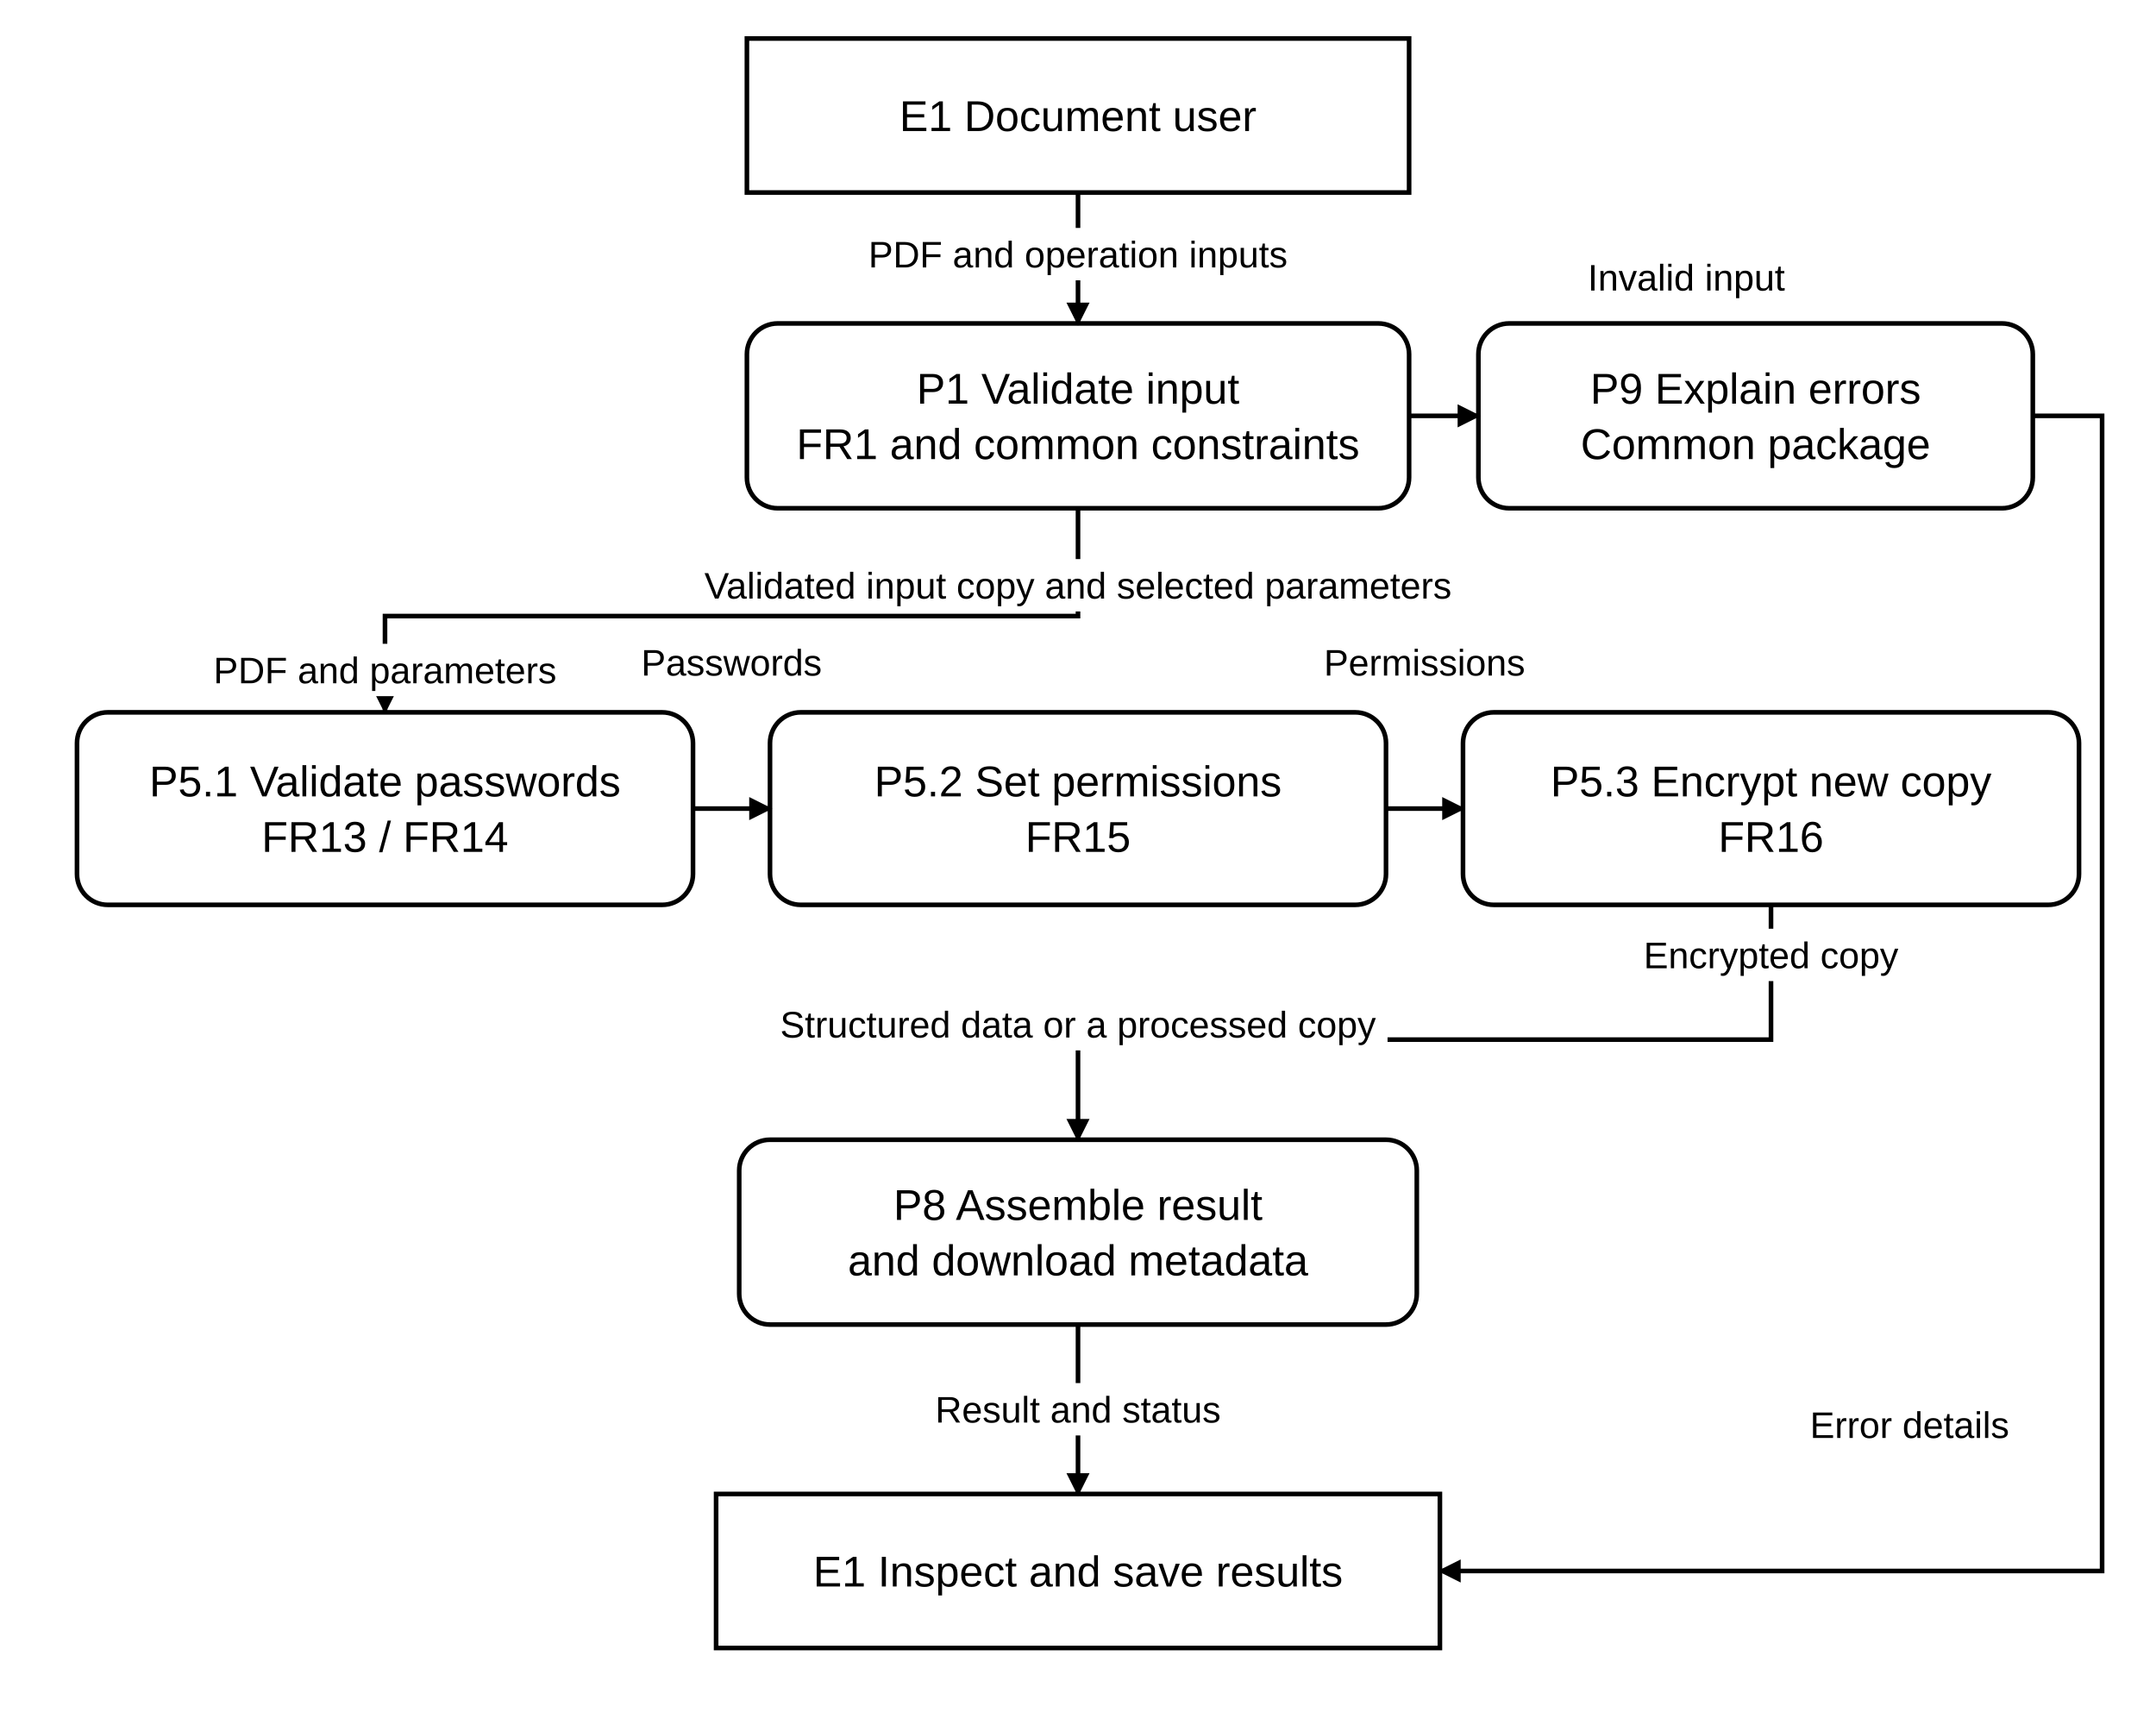
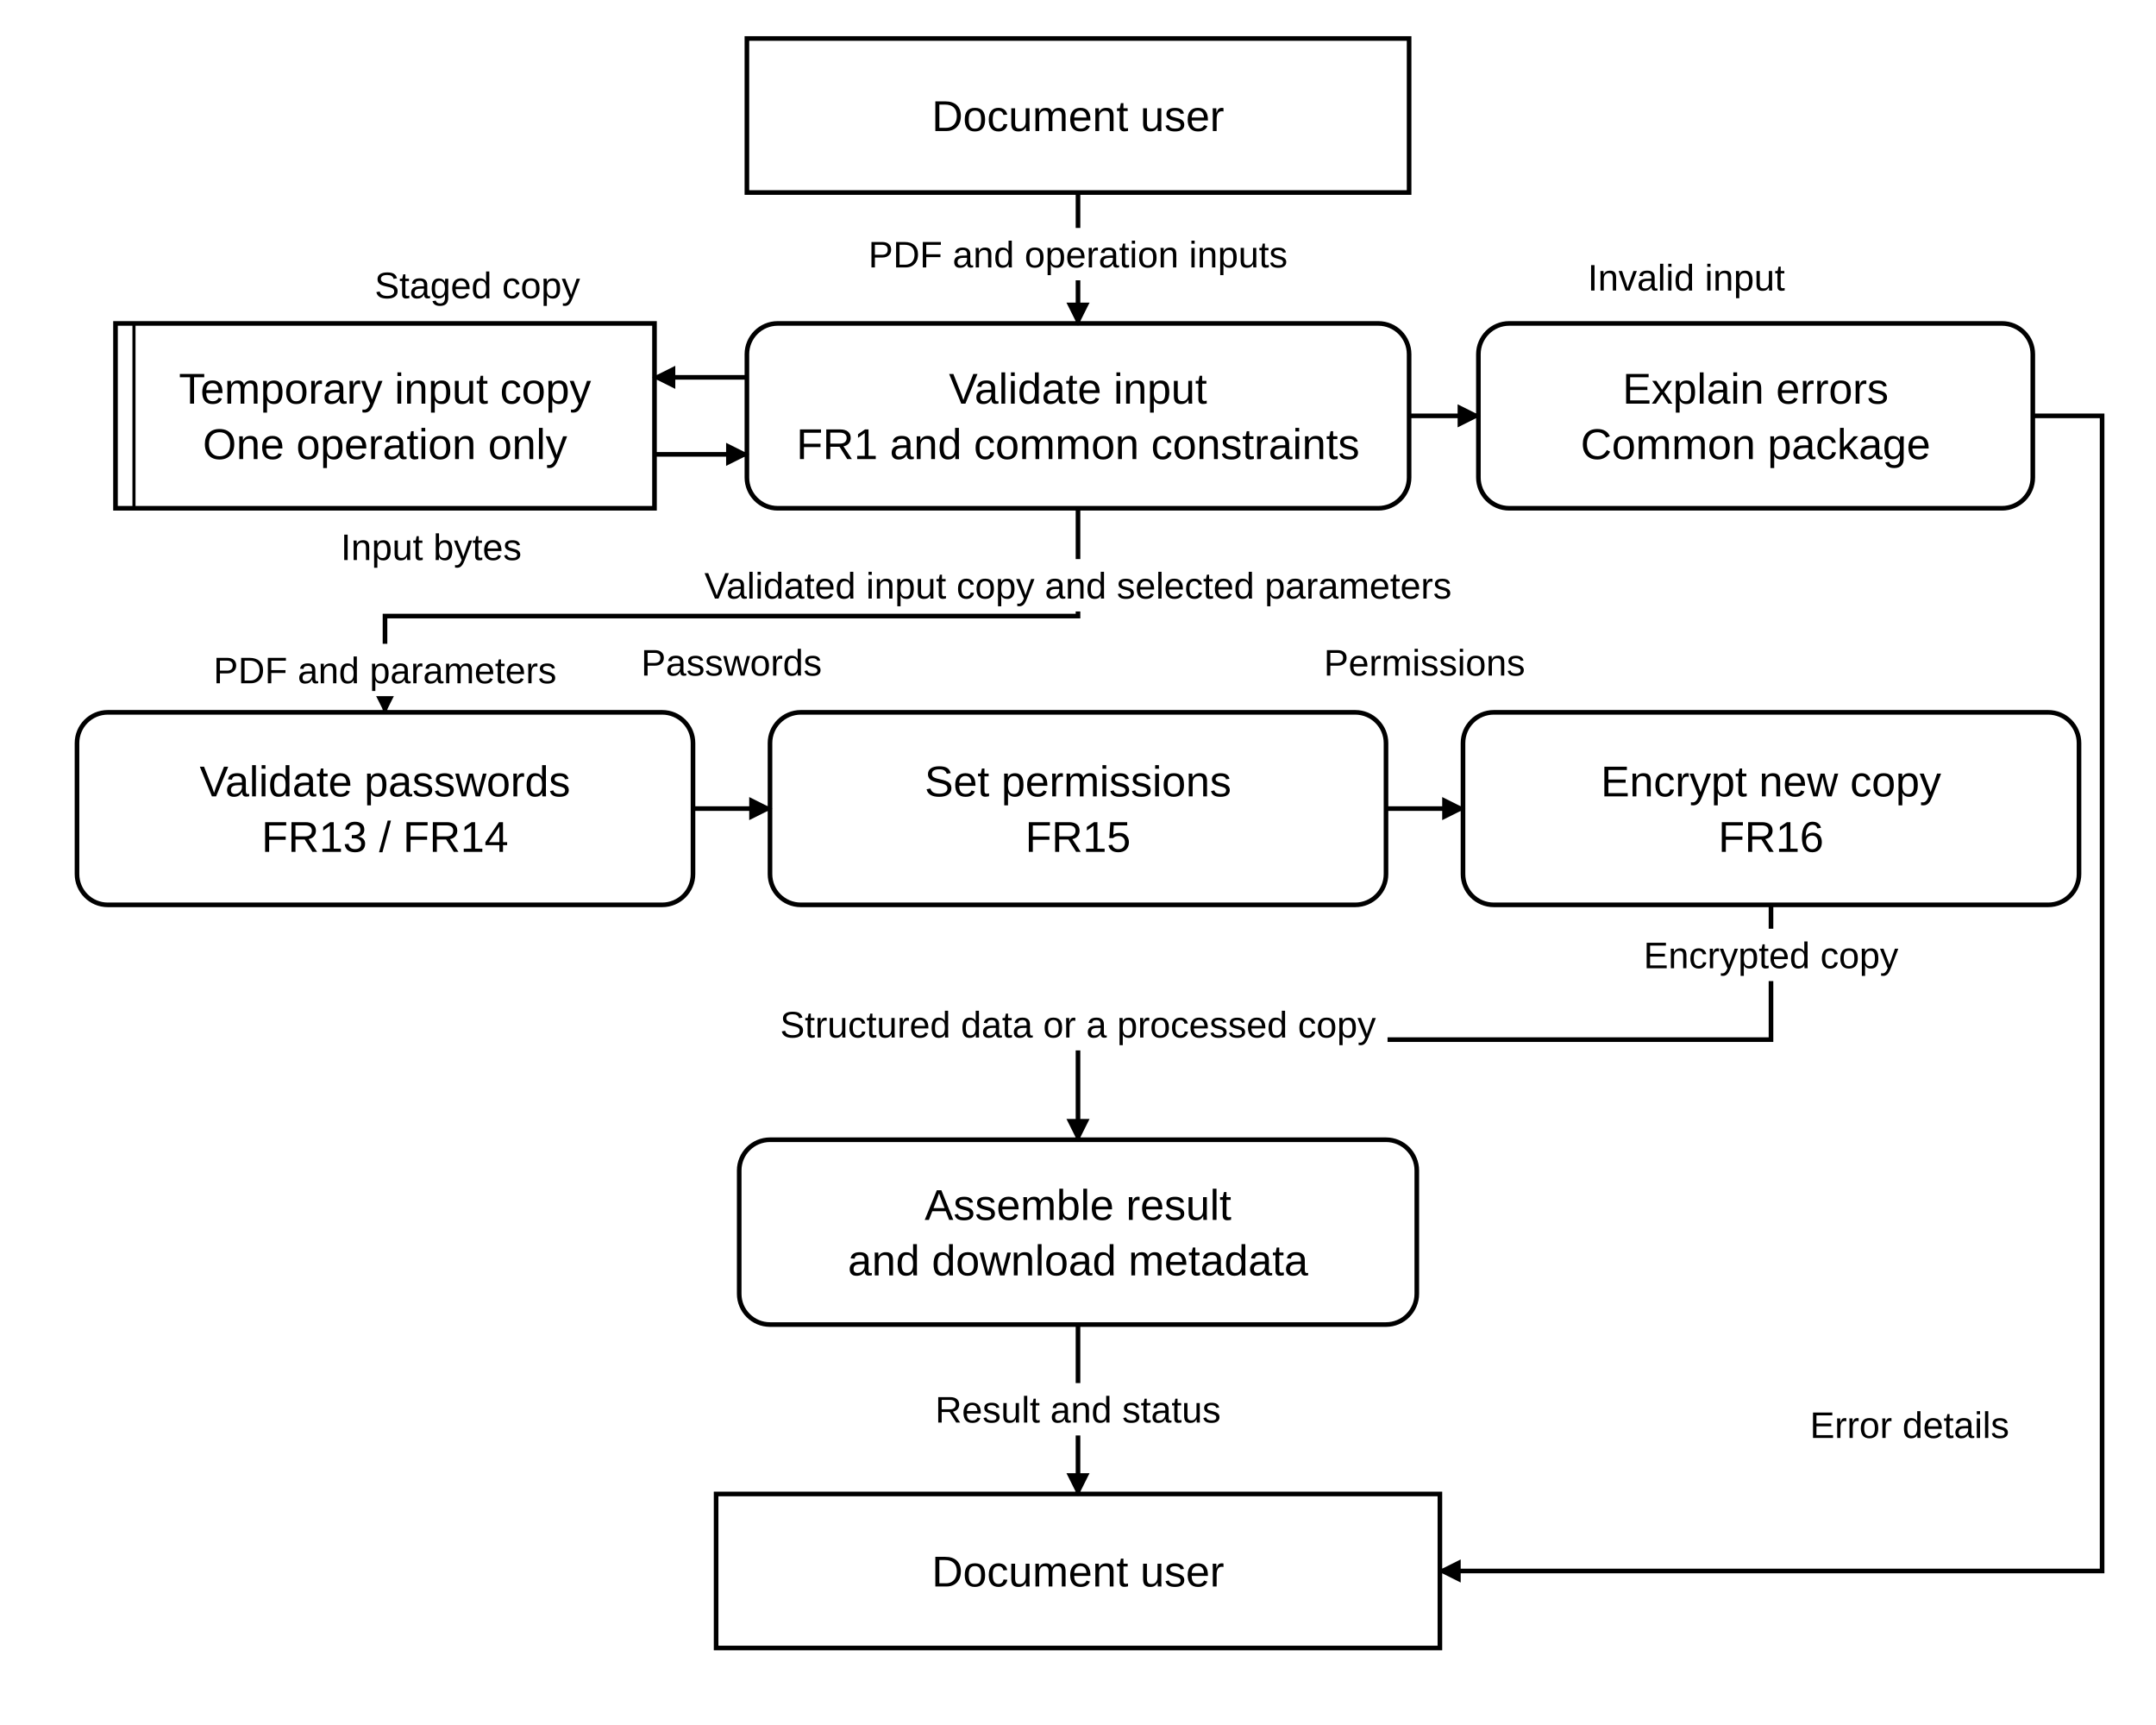
<svg xmlns="http://www.w3.org/2000/svg" width="1400" height="1120" viewBox="0 0 1400 1120">
  <defs>
    <marker id="arrow" viewBox="0 0 10 10" refX="9" refY="5" markerWidth="5" markerHeight="5" orient="auto">
      <path d="M0 0 L10 5 L0 10 Z" fill="black" />
    </marker>
  </defs>
  <rect width="100%" height="100%" fill="white" />
  <g id="E1">
    <rect x="485.0" y="25.0" width="430" height="100" fill="white" stroke="black" stroke-width="3" />
-     <text x="700" y="85.08" text-anchor="middle" font-family="Arial,Helvetica,sans-serif" font-size="28" fill="black">E1 Document user</text>
+     <text x="700" y="85.08" text-anchor="middle" font-family="Arial,Helvetica,sans-serif" font-size="28" fill="black">Document user</text>
  </g>
  <g id="P1">
    <rect x="485.0" y="210.0" width="430" height="120" rx="20" fill="white" stroke="black" stroke-width="3" />
-     <text x="700" y="262.08" text-anchor="middle" font-family="Arial,Helvetica,sans-serif" font-size="28" fill="black">P1 Validate input</text>
+     <text x="700" y="262.08" text-anchor="middle" font-family="Arial,Helvetica,sans-serif" font-size="28" fill="black">Validate input</text>
    <text x="700" y="298.08" text-anchor="middle" font-family="Arial,Helvetica,sans-serif" font-size="28" fill="black">FR1 and common constraints</text>
  </g>
  <g id="P9">
    <rect x="960.0" y="210.0" width="360" height="120" rx="20" fill="white" stroke="black" stroke-width="3" />
-     <text x="1140" y="262.08" text-anchor="middle" font-family="Arial,Helvetica,sans-serif" font-size="28" fill="black">P9 Explain errors</text>
+     <text x="1140" y="262.08" text-anchor="middle" font-family="Arial,Helvetica,sans-serif" font-size="28" fill="black">Explain errors</text>
    <text x="1140" y="298.08" text-anchor="middle" font-family="Arial,Helvetica,sans-serif" font-size="28" fill="black">Common package</text>
  </g>
+   <g id="D1">
+     <rect x="75.0" y="210.0" width="350" height="120" fill="white" stroke="black" stroke-width="3" />
+     <path d="M 87.0 210.0 V 330.0" stroke="black" fill="none" stroke-width="2" />
+     <text x="250" y="262.08" text-anchor="middle" font-family="Arial,Helvetica,sans-serif" font-size="28" fill="black">Temporary input copy</text>
+     <text x="250" y="298.08" text-anchor="middle" font-family="Arial,Helvetica,sans-serif" font-size="28" fill="black">One operation only</text>
+   </g>
+   <polyline points="485,245 425,245" fill="none" stroke="black" stroke-width="3" marker-end="url(#arrow)" />
+   <rect x="235.0" y="168.0" width="150" height="34" fill="white" />
+   <text x="310" y="193.64" text-anchor="middle" font-family="Arial,Helvetica,sans-serif" font-size="24" fill="black">Staged copy</text>
+   <polyline points="425,295 485,295" fill="none" stroke="black" stroke-width="3" marker-end="url(#arrow)" />
+   <rect x="212.5" y="338.0" width="135" height="34" fill="white" />
+   <text x="280" y="363.64" text-anchor="middle" font-family="Arial,Helvetica,sans-serif" font-size="24" fill="black">Input bytes</text>
  <polyline points="700,125 700,210" fill="none" stroke="black" stroke-width="3" marker-end="url(#arrow)" />
  <rect x="556.5" y="148.0" width="287" height="34" fill="white" />
  <text x="700" y="173.64" text-anchor="middle" font-family="Arial,Helvetica,sans-serif" font-size="24" fill="black">PDF and operation inputs</text>
  <polyline points="915,270 960,270" fill="none" stroke="black" stroke-width="3" marker-end="url(#arrow)" />
  <rect x="1023.0" y="163.0" width="144" height="34" fill="white" />
  <text x="1095" y="188.64" text-anchor="middle" font-family="Arial,Helvetica,sans-serif" font-size="24" fill="black">Invalid input</text>
  <g id="P5.1">
    <rect x="50.0" y="462.5" width="400" height="125" rx="20" fill="white" stroke="black" stroke-width="3" />
-     <text x="250" y="517.08" text-anchor="middle" font-family="Arial,Helvetica,sans-serif" font-size="28" fill="black">P5.1 Validate passwords</text>
+     <text x="250" y="517.08" text-anchor="middle" font-family="Arial,Helvetica,sans-serif" font-size="28" fill="black">Validate passwords</text>
    <text x="250" y="553.08" text-anchor="middle" font-family="Arial,Helvetica,sans-serif" font-size="28" fill="black">FR13 / FR14</text>
  </g>
  <polyline points="700,330 700,400 250,400 250,462" fill="none" stroke="black" stroke-width="3" marker-end="url(#arrow)" />
  <rect x="130.5" y="418.0" width="239" height="34" fill="white" />
  <text x="250" y="443.64" text-anchor="middle" font-family="Arial,Helvetica,sans-serif" font-size="24" fill="black">PDF and parameters</text>
  <g id="P5.2">
    <rect x="500.0" y="462.5" width="400" height="125" rx="20" fill="white" stroke="black" stroke-width="3" />
-     <text x="700" y="517.08" text-anchor="middle" font-family="Arial,Helvetica,sans-serif" font-size="28" fill="black">P5.2 Set permissions</text>
+     <text x="700" y="517.08" text-anchor="middle" font-family="Arial,Helvetica,sans-serif" font-size="28" fill="black">Set permissions</text>
    <text x="700" y="553.08" text-anchor="middle" font-family="Arial,Helvetica,sans-serif" font-size="28" fill="black">FR15</text>
  </g>
  <g id="P5.3">
    <rect x="950.0" y="462.5" width="400" height="125" rx="20" fill="white" stroke="black" stroke-width="3" />
-     <text x="1150" y="517.08" text-anchor="middle" font-family="Arial,Helvetica,sans-serif" font-size="28" fill="black">P5.3 Encrypt new copy</text>
+     <text x="1150" y="517.08" text-anchor="middle" font-family="Arial,Helvetica,sans-serif" font-size="28" fill="black">Encrypt new copy</text>
    <text x="1150" y="553.08" text-anchor="middle" font-family="Arial,Helvetica,sans-serif" font-size="28" fill="black">FR16</text>
  </g>
  <polyline points="450,525 500,525" fill="none" stroke="black" stroke-width="3" marker-end="url(#arrow)" />
  <rect x="408.0" y="413.0" width="134" height="34" fill="white" />
  <text x="475" y="438.64" text-anchor="middle" font-family="Arial,Helvetica,sans-serif" font-size="24" fill="black">Passwords</text>
  <polyline points="900,525 950,525" fill="none" stroke="black" stroke-width="3" marker-end="url(#arrow)" />
  <rect x="851.5" y="413.0" width="147" height="34" fill="white" />
  <text x="925" y="438.64" text-anchor="middle" font-family="Arial,Helvetica,sans-serif" font-size="24" fill="black">Permissions</text>
  <rect x="450.5" y="363.0" width="499" height="34" fill="white" />
  <text x="700" y="388.64" text-anchor="middle" font-family="Arial,Helvetica,sans-serif" font-size="24" fill="black">Validated input copy and selected parameters</text>
  <g id="P8">
    <rect x="480.0" y="740.0" width="440" height="120" rx="20" fill="white" stroke="black" stroke-width="3" />
-     <text x="700" y="792.08" text-anchor="middle" font-family="Arial,Helvetica,sans-serif" font-size="28" fill="black">P8 Assemble result</text>
+     <text x="700" y="792.08" text-anchor="middle" font-family="Arial,Helvetica,sans-serif" font-size="28" fill="black">Assemble result</text>
    <text x="700" y="828.08" text-anchor="middle" font-family="Arial,Helvetica,sans-serif" font-size="28" fill="black">and download metadata</text>
  </g>
  <polyline points="1150,588 1150,675 700,675 700,740" fill="none" stroke="black" stroke-width="3" marker-end="url(#arrow)" />
  <rect x="1059.0" y="603.0" width="182" height="34" fill="white" />
  <text x="1150" y="628.64" text-anchor="middle" font-family="Arial,Helvetica,sans-serif" font-size="24" fill="black">Encrypted copy</text>
  <rect x="499.0" y="648.0" width="402" height="34" fill="white" />
  <text x="700" y="673.64" text-anchor="middle" font-family="Arial,Helvetica,sans-serif" font-size="24" fill="black">Structured data or a processed copy</text>
  <g id="E1b">
    <rect x="465.0" y="970.0" width="470" height="100" fill="white" stroke="black" stroke-width="3" />
-     <text x="700" y="1030.08" text-anchor="middle" font-family="Arial,Helvetica,sans-serif" font-size="28" fill="black">E1 Inspect and save results</text>
+     <text x="700" y="1030.08" text-anchor="middle" font-family="Arial,Helvetica,sans-serif" font-size="28" fill="black">Document user</text>
  </g>
  <polyline points="700,860 700,970" fill="none" stroke="black" stroke-width="3" marker-end="url(#arrow)" />
  <rect x="599.0" y="898.0" width="202" height="34" fill="white" />
  <text x="700" y="923.64" text-anchor="middle" font-family="Arial,Helvetica,sans-serif" font-size="24" fill="black">Result and status</text>
  <polyline points="1320,270 1365,270 1365,1020 935,1020" fill="none" stroke="black" stroke-width="3" marker-end="url(#arrow)" />
  <rect x="1167.0" y="908.0" width="146" height="34" fill="white" />
  <text x="1240" y="933.64" text-anchor="middle" font-family="Arial,Helvetica,sans-serif" font-size="24" fill="black">Error details</text>
</svg>
